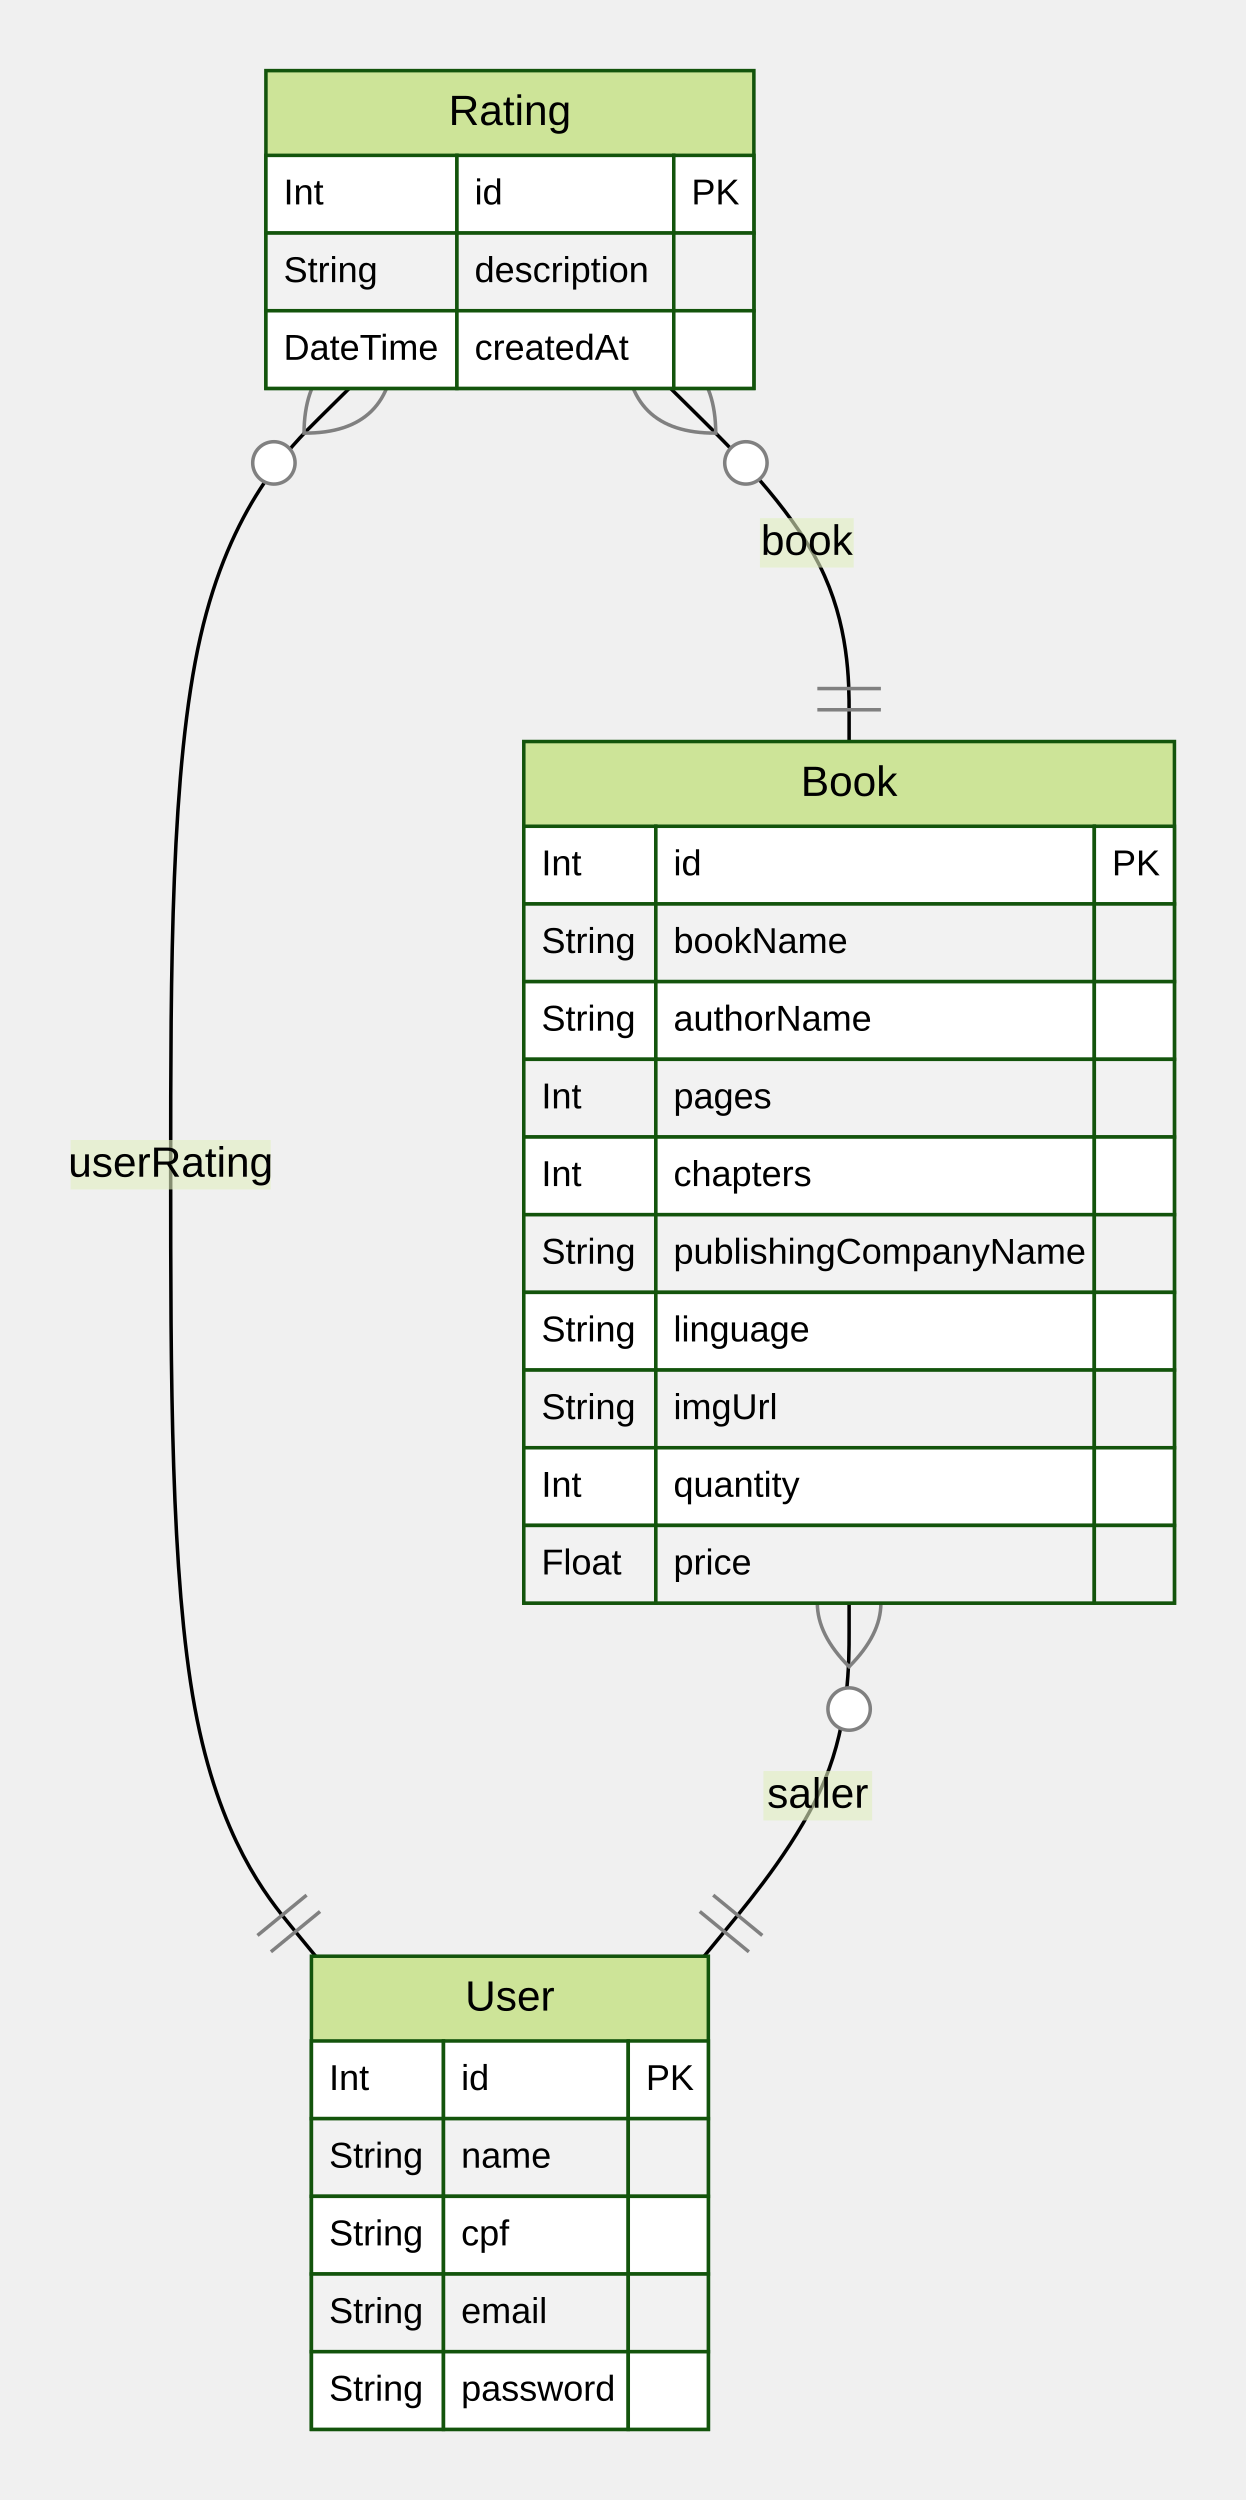
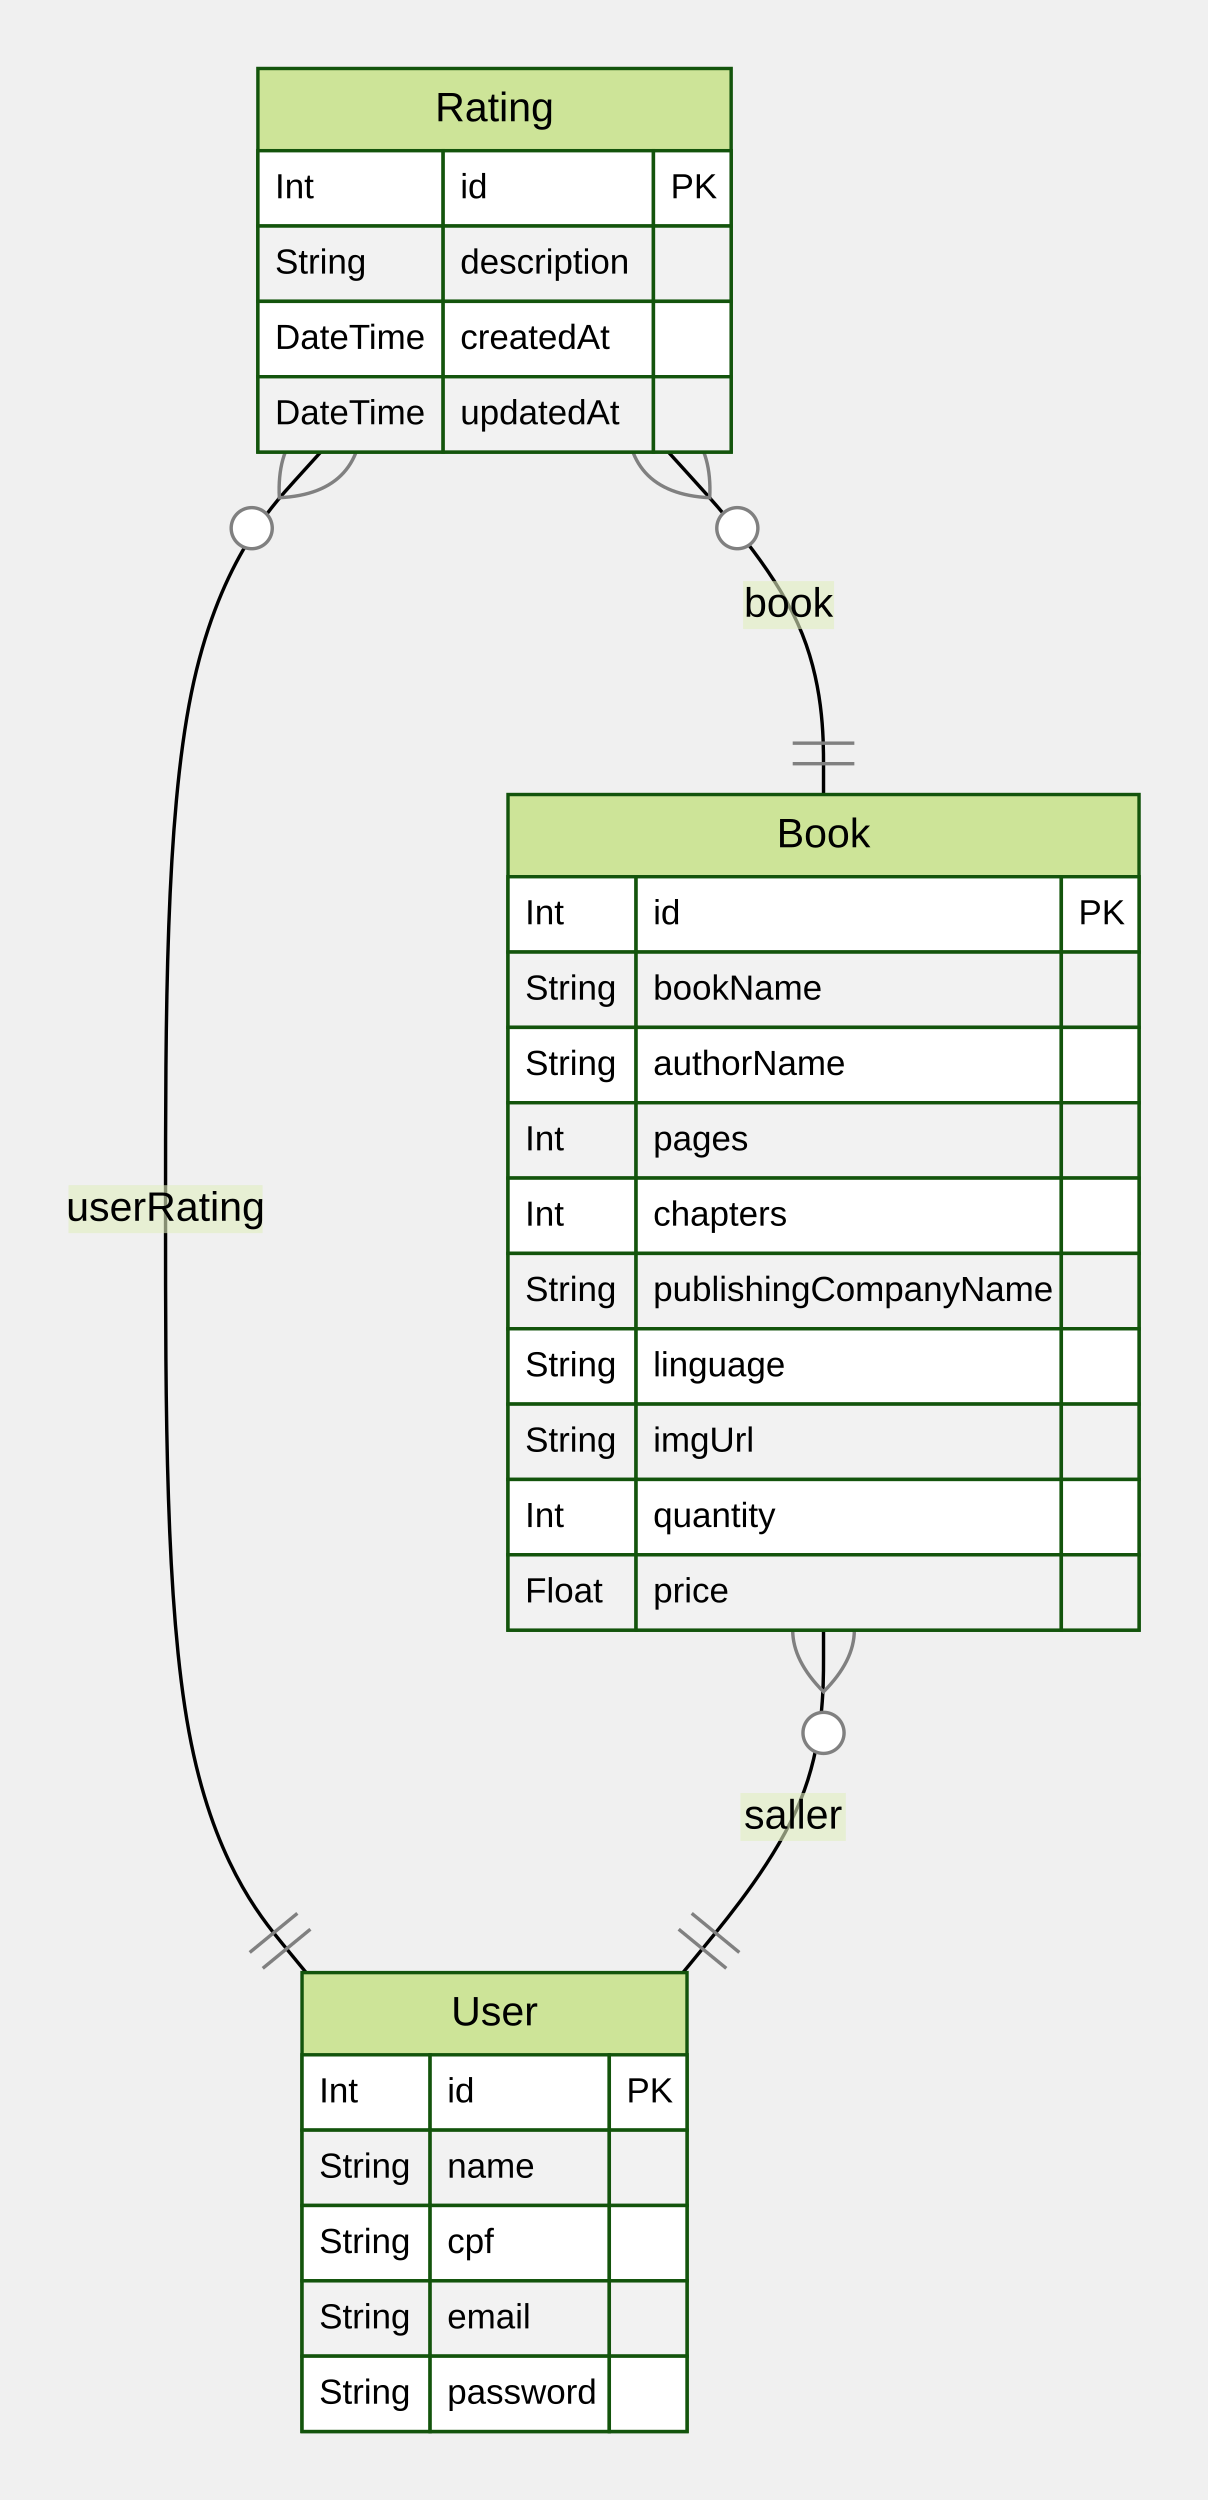
- <svg xmlns="http://www.w3.org/2000/svg" aria-labelledby="chart-title-mermaid-0 chart-desc-mermaid-0" role="img" viewBox="-55.307 0 352.6 708" style="max-width: 352.6px; background-color: white;" width="100%" id="mermaid-0">
+ <svg xmlns="http://www.w3.org/2000/svg" aria-labelledby="chart-title-mermaid-0 chart-desc-mermaid-0" role="img" viewBox="-55.307 0 352.6 730" style="max-width: 352.6px; background-color: white;" width="100%" id="mermaid-0">
  <style>#mermaid-0 {font-family:"trebuchet ms",verdana,arial,sans-serif;font-size:16px;fill:#000000;}#mermaid-0 .error-icon{fill:#552222;}#mermaid-0 .error-text{fill:#552222;stroke:#552222;}#mermaid-0 .edge-thickness-normal{stroke-width:2px;}#mermaid-0 .edge-thickness-thick{stroke-width:3.5px;}#mermaid-0 .edge-pattern-solid{stroke-dasharray:0;}#mermaid-0 .edge-pattern-dashed{stroke-dasharray:3;}#mermaid-0 .edge-pattern-dotted{stroke-dasharray:2;}#mermaid-0 .marker{fill:#000000;stroke:#000000;}#mermaid-0 .marker.cross{stroke:#000000;}#mermaid-0 svg{font-family:"trebuchet ms",verdana,arial,sans-serif;font-size:16px;}#mermaid-0 .entityBox{fill:#cde498;stroke:#13540c;}#mermaid-0 .attributeBoxOdd{fill:#ffffff;stroke:#13540c;}#mermaid-0 .attributeBoxEven{fill:#f2f2f2;stroke:#13540c;}#mermaid-0 .relationshipLabelBox{fill:hsl(78.158, 58.462%, 84.51%);opacity:0.7;background-color:hsl(78.158, 58.462%, 84.51%);}#mermaid-0 .relationshipLabelBox rect{opacity:0.5;}#mermaid-0 .relationshipLine{stroke:#000000;}#mermaid-0 :root{--mermaid-font-family:"trebuchet ms",verdana,arial,sans-serif;}</style>
  <g />
  <defs>
    <marker orient="auto" markerHeight="18" markerWidth="18" refY="9" refX="0" id="ONLY_ONE_START">
      <path d="M9,0 L9,18 M15,0 L15,18" fill="none" stroke="gray" />
    </marker>
  </defs>
  <defs>
    <marker orient="auto" markerHeight="18" markerWidth="18" refY="9" refX="18" id="ONLY_ONE_END">
      <path d="M3,0 L3,18 M9,0 L9,18" fill="none" stroke="gray" />
    </marker>
  </defs>
  <defs>
    <marker orient="auto" markerHeight="18" markerWidth="30" refY="9" refX="0" id="ZERO_OR_ONE_START">
      <circle r="6" cy="9" cx="21" fill="white" stroke="gray" />
      <path d="M9,0 L9,18" fill="none" stroke="gray" />
    </marker>
  </defs>
  <defs>
    <marker orient="auto" markerHeight="18" markerWidth="30" refY="9" refX="30" id="ZERO_OR_ONE_END">
      <circle r="6" cy="9" cx="9" fill="white" stroke="gray" />
      <path d="M21,0 L21,18" fill="none" stroke="gray" />
    </marker>
  </defs>
  <defs>
    <marker orient="auto" markerHeight="36" markerWidth="45" refY="18" refX="18" id="ONE_OR_MORE_START">
      <path d="M0,18 Q 18,0 36,18 Q 18,36 0,18 M42,9 L42,27" fill="none" stroke="gray" />
    </marker>
  </defs>
  <defs>
    <marker orient="auto" markerHeight="36" markerWidth="45" refY="18" refX="27" id="ONE_OR_MORE_END">
      <path d="M3,9 L3,27 M9,18 Q27,0 45,18 Q27,36 9,18" fill="none" stroke="gray" />
    </marker>
  </defs>
  <defs>
    <marker orient="auto" markerHeight="36" markerWidth="57" refY="18" refX="18" id="ZERO_OR_MORE_START">
      <circle r="6" cy="18" cx="48" fill="white" stroke="gray" />
      <path d="M0,18 Q18,0 36,18 Q18,36 0,18" fill="none" stroke="gray" />
    </marker>
  </defs>
  <defs>
    <marker orient="auto" markerHeight="36" markerWidth="57" refY="18" refX="39" id="ZERO_OR_MORE_END">
      <circle r="6" cy="18" cx="9" fill="white" stroke="gray" />
      <path d="M21,18 Q39,0 57,18 Q39,36 21,18" fill="none" stroke="gray" />
    </marker>
  </defs>
-   <path marker-start="url(#ZERO_OR_MORE_START)" marker-end="url(#ONLY_ONE_END)" fill="none" stroke="gray" d="M134.6,110L143.027,118.333C151.454,126.667,168.307,143.333,176.734,160C185.161,176.667,185.161,193.333,185.161,201.667L185.161,210" class="er relationshipLine" />
-   <path marker-start="url(#ZERO_OR_MORE_START)" marker-end="url(#ONLY_ONE_END)" fill="none" stroke="gray" d="M43.59,110L35.163,118.333C26.736,126.667,9.883,143.333,1.456,180.333C-6.971,217.333,-6.971,274.667,-6.971,332C-6.971,389.333,-6.971,446.667,-0.129,483.667C6.714,520.667,20.398,537.333,27.241,545.667L34.083,554" class="er relationshipLine" />
-   <path marker-start="url(#ZERO_OR_MORE_START)" marker-end="url(#ONLY_ONE_END)" fill="none" stroke="gray" d="M185.161,454L185.161,462.333C185.161,470.667,185.161,487.333,178.319,504C171.477,520.667,157.792,537.333,150.95,545.667L144.107,554" class="er relationshipLine" />
-   <g transform="translate(32.88943,554 )" id="User">
+   <path marker-start="url(#ZERO_OR_MORE_START)" marker-end="url(#ONLY_ONE_END)" fill="none" stroke="gray" d="M139.847,132L147.399,140.333C154.952,148.667,170.056,165.333,177.609,182C185.161,198.667,185.161,215.333,185.161,223.667L185.161,232" class="er relationshipLine" />
+   <path marker-start="url(#ZERO_OR_MORE_START)" marker-end="url(#ONLY_ONE_END)" fill="none" stroke="gray" d="M38.343,132L30.791,140.333C23.238,148.667,8.134,165.333,0.581,202.333C-6.971,239.333,-6.971,296.667,-6.971,354C-6.971,411.333,-6.971,468.667,-0.129,505.667C6.714,542.667,20.398,559.333,27.241,567.667L34.083,576" class="er relationshipLine" />
+   <path marker-start="url(#ZERO_OR_MORE_START)" marker-end="url(#ONLY_ONE_END)" fill="none" stroke="gray" d="M185.161,476L185.161,484.333C185.161,492.667,185.161,509.333,178.319,526C171.477,542.667,157.792,559.333,150.95,567.667L144.107,576" class="er relationshipLine" />
+   <g transform="translate(32.88943,576 )" id="User">
    <rect height="134" width="112.411" y="0" x="0" stroke="gray" fill-opacity="100%" fill="honeydew" class="er entityBox" />
    <text transform="translate(56.20561,12)" style="font-family: &quot;trebuchet ms&quot;, verdana, arial, sans-serif;; font-size: 12px" text-anchor="middle" dominant-baseline="middle" y="0" x="0" id="entity-User" class="er entityLabel">User</text>
    <rect height="22" width="37.396" y="24" x="0" stroke="gray" fill-opacity="100%" fill="honeydew" class="er attributeBoxOdd" />
    <text transform="translate(5,35)" style="font-family: &quot;trebuchet ms&quot;, verdana, arial, sans-serif;; font-size: 10.2px" text-anchor="left" dominant-baseline="middle" y="0" x="0" id="entity-User-attr-1-type" class="er entityLabel">Int</text>
    <rect height="22" width="52.327" y="24" x="37.396" stroke="gray" fill-opacity="100%" fill="honeydew" class="er attributeBoxOdd" />
    <text transform="translate(42.39606,35)" style="font-family: &quot;trebuchet ms&quot;, verdana, arial, sans-serif;; font-size: 10.2px" text-anchor="left" dominant-baseline="middle" y="0" x="0" id="entity-User-attr-1-name" class="er entityLabel">id</text>
    <rect height="22" width="22.688" y="24" x="89.724" stroke="gray" fill-opacity="100%" fill="honeydew" class="er attributeBoxOdd" />
    <text transform="translate(94.72354,35)" style="font-family: &quot;trebuchet ms&quot;, verdana, arial, sans-serif;; font-size: 10.2px" text-anchor="left" dominant-baseline="middle" y="0" x="0" id="entity-User-attr-1-key" class="er entityLabel">PK</text>
    <rect height="22" width="37.396" y="46" x="0" stroke="gray" fill-opacity="100%" fill="honeydew" class="er attributeBoxEven" />
    <text transform="translate(5,57)" style="font-family: &quot;trebuchet ms&quot;, verdana, arial, sans-serif;; font-size: 10.2px" text-anchor="left" dominant-baseline="middle" y="0" x="0" id="entity-User-attr-2-type" class="er entityLabel">String</text>
    <rect height="22" width="52.327" y="46" x="37.396" stroke="gray" fill-opacity="100%" fill="honeydew" class="er attributeBoxEven" />
    <text transform="translate(42.39606,57)" style="font-family: &quot;trebuchet ms&quot;, verdana, arial, sans-serif;; font-size: 10.2px" text-anchor="left" dominant-baseline="middle" y="0" x="0" id="entity-User-attr-2-name" class="er entityLabel">name</text>
    <rect height="22" width="22.688" y="46" x="89.724" stroke="gray" fill-opacity="100%" fill="honeydew" class="er attributeBoxEven" />
    <text transform="translate(94.72354,57)" style="font-family: &quot;trebuchet ms&quot;, verdana, arial, sans-serif;; font-size: 10.2px" text-anchor="left" dominant-baseline="middle" y="0" x="0" id="entity-User-attr-2-key" class="er entityLabel" />
    <rect height="22" width="37.396" y="68" x="0" stroke="gray" fill-opacity="100%" fill="honeydew" class="er attributeBoxOdd" />
    <text transform="translate(5,79)" style="font-family: &quot;trebuchet ms&quot;, verdana, arial, sans-serif;; font-size: 10.2px" text-anchor="left" dominant-baseline="middle" y="0" x="0" id="entity-User-attr-3-type" class="er entityLabel">String</text>
    <rect height="22" width="52.327" y="68" x="37.396" stroke="gray" fill-opacity="100%" fill="honeydew" class="er attributeBoxOdd" />
    <text transform="translate(42.39606,79)" style="font-family: &quot;trebuchet ms&quot;, verdana, arial, sans-serif;; font-size: 10.2px" text-anchor="left" dominant-baseline="middle" y="0" x="0" id="entity-User-attr-3-name" class="er entityLabel">cpf</text>
    <rect height="22" width="22.688" y="68" x="89.724" stroke="gray" fill-opacity="100%" fill="honeydew" class="er attributeBoxOdd" />
    <text transform="translate(94.72354,79)" style="font-family: &quot;trebuchet ms&quot;, verdana, arial, sans-serif;; font-size: 10.2px" text-anchor="left" dominant-baseline="middle" y="0" x="0" id="entity-User-attr-3-key" class="er entityLabel" />
    <rect height="22" width="37.396" y="90" x="0" stroke="gray" fill-opacity="100%" fill="honeydew" class="er attributeBoxEven" />
    <text transform="translate(5,101)" style="font-family: &quot;trebuchet ms&quot;, verdana, arial, sans-serif;; font-size: 10.2px" text-anchor="left" dominant-baseline="middle" y="0" x="0" id="entity-User-attr-4-type" class="er entityLabel">String</text>
    <rect height="22" width="52.327" y="90" x="37.396" stroke="gray" fill-opacity="100%" fill="honeydew" class="er attributeBoxEven" />
    <text transform="translate(42.39606,101)" style="font-family: &quot;trebuchet ms&quot;, verdana, arial, sans-serif;; font-size: 10.2px" text-anchor="left" dominant-baseline="middle" y="0" x="0" id="entity-User-attr-4-name" class="er entityLabel">email</text>
    <rect height="22" width="22.688" y="90" x="89.724" stroke="gray" fill-opacity="100%" fill="honeydew" class="er attributeBoxEven" />
    <text transform="translate(94.72354,101)" style="font-family: &quot;trebuchet ms&quot;, verdana, arial, sans-serif;; font-size: 10.2px" text-anchor="left" dominant-baseline="middle" y="0" x="0" id="entity-User-attr-4-key" class="er entityLabel" />
    <rect height="22" width="37.396" y="112" x="0" stroke="gray" fill-opacity="100%" fill="honeydew" class="er attributeBoxOdd" />
    <text transform="translate(5,123)" style="font-family: &quot;trebuchet ms&quot;, verdana, arial, sans-serif;; font-size: 10.2px" text-anchor="left" dominant-baseline="middle" y="0" x="0" id="entity-User-attr-5-type" class="er entityLabel">String</text>
    <rect height="22" width="52.327" y="112" x="37.396" stroke="gray" fill-opacity="100%" fill="honeydew" class="er attributeBoxOdd" />
    <text transform="translate(42.39606,123)" style="font-family: &quot;trebuchet ms&quot;, verdana, arial, sans-serif;; font-size: 10.2px" text-anchor="left" dominant-baseline="middle" y="0" x="0" id="entity-User-attr-5-name" class="er entityLabel">password</text>
    <rect height="22" width="22.688" y="112" x="89.724" stroke="gray" fill-opacity="100%" fill="honeydew" class="er attributeBoxOdd" />
    <text transform="translate(94.72354,123)" style="font-family: &quot;trebuchet ms&quot;, verdana, arial, sans-serif;; font-size: 10.2px" text-anchor="left" dominant-baseline="middle" y="0" x="0" id="entity-User-attr-5-key" class="er entityLabel" />
  </g>
  <g transform="translate(20,20 )" id="Rating">
-     <rect height="90" width="138.19" y="0" x="0" stroke="gray" fill-opacity="100%" fill="honeydew" class="er entityBox" />
+     <rect height="112" width="138.19" y="0" x="0" stroke="gray" fill-opacity="100%" fill="honeydew" class="er entityBox" />
    <text transform="translate(69.09504,12)" style="font-family: &quot;trebuchet ms&quot;, verdana, arial, sans-serif;; font-size: 12px" text-anchor="middle" dominant-baseline="middle" y="0" x="0" id="entity-Rating" class="er entityLabel">Rating</text>
    <rect height="22" width="54.096" y="24" x="0" stroke="gray" fill-opacity="100%" fill="honeydew" class="er attributeBoxOdd" />
    <text transform="translate(5,35)" style="font-family: &quot;trebuchet ms&quot;, verdana, arial, sans-serif;; font-size: 10.2px" text-anchor="left" dominant-baseline="middle" y="0" x="0" id="entity-Rating-attr-1-type" class="er entityLabel">Int</text>
    <rect height="22" width="61.407" y="24" x="54.096" stroke="gray" fill-opacity="100%" fill="honeydew" class="er attributeBoxOdd" />
    <text transform="translate(59.09555,35)" style="font-family: &quot;trebuchet ms&quot;, verdana, arial, sans-serif;; font-size: 10.2px" text-anchor="left" dominant-baseline="middle" y="0" x="0" id="entity-Rating-attr-1-name" class="er entityLabel">id</text>
    <rect height="22" width="22.688" y="24" x="115.502" stroke="gray" fill-opacity="100%" fill="honeydew" class="er attributeBoxOdd" />
    <text transform="translate(120.5024,35)" style="font-family: &quot;trebuchet ms&quot;, verdana, arial, sans-serif;; font-size: 10.2px" text-anchor="left" dominant-baseline="middle" y="0" x="0" id="entity-Rating-attr-1-key" class="er entityLabel">PK</text>
    <rect height="22" width="54.096" y="46" x="0" stroke="gray" fill-opacity="100%" fill="honeydew" class="er attributeBoxEven" />
    <text transform="translate(5,57)" style="font-family: &quot;trebuchet ms&quot;, verdana, arial, sans-serif;; font-size: 10.2px" text-anchor="left" dominant-baseline="middle" y="0" x="0" id="entity-Rating-attr-2-type" class="er entityLabel">String</text>
    <rect height="22" width="61.407" y="46" x="54.096" stroke="gray" fill-opacity="100%" fill="honeydew" class="er attributeBoxEven" />
    <text transform="translate(59.09555,57)" style="font-family: &quot;trebuchet ms&quot;, verdana, arial, sans-serif;; font-size: 10.2px" text-anchor="left" dominant-baseline="middle" y="0" x="0" id="entity-Rating-attr-2-name" class="er entityLabel">description</text>
    <rect height="22" width="22.688" y="46" x="115.502" stroke="gray" fill-opacity="100%" fill="honeydew" class="er attributeBoxEven" />
    <text transform="translate(120.5024,57)" style="font-family: &quot;trebuchet ms&quot;, verdana, arial, sans-serif;; font-size: 10.2px" text-anchor="left" dominant-baseline="middle" y="0" x="0" id="entity-Rating-attr-2-key" class="er entityLabel" />
    <rect height="22" width="54.096" y="68" x="0" stroke="gray" fill-opacity="100%" fill="honeydew" class="er attributeBoxOdd" />
    <text transform="translate(5,79)" style="font-family: &quot;trebuchet ms&quot;, verdana, arial, sans-serif;; font-size: 10.2px" text-anchor="left" dominant-baseline="middle" y="0" x="0" id="entity-Rating-attr-3-type" class="er entityLabel">DateTime</text>
    <rect height="22" width="61.407" y="68" x="54.096" stroke="gray" fill-opacity="100%" fill="honeydew" class="er attributeBoxOdd" />
    <text transform="translate(59.09555,79)" style="font-family: &quot;trebuchet ms&quot;, verdana, arial, sans-serif;; font-size: 10.2px" text-anchor="left" dominant-baseline="middle" y="0" x="0" id="entity-Rating-attr-3-name" class="er entityLabel">createdAt</text>
    <rect height="22" width="22.688" y="68" x="115.502" stroke="gray" fill-opacity="100%" fill="honeydew" class="er attributeBoxOdd" />
    <text transform="translate(120.5024,79)" style="font-family: &quot;trebuchet ms&quot;, verdana, arial, sans-serif;; font-size: 10.2px" text-anchor="left" dominant-baseline="middle" y="0" x="0" id="entity-Rating-attr-3-key" class="er entityLabel" />
+     <rect height="22" width="54.096" y="90" x="0" stroke="gray" fill-opacity="100%" fill="honeydew" class="er attributeBoxEven" />
+     <text transform="translate(5,101)" style="font-family: &quot;trebuchet ms&quot;, verdana, arial, sans-serif;; font-size: 10.2px" text-anchor="left" dominant-baseline="middle" y="0" x="0" id="entity-Rating-attr-4-type" class="er entityLabel">DateTime</text>
+     <rect height="22" width="61.407" y="90" x="54.096" stroke="gray" fill-opacity="100%" fill="honeydew" class="er attributeBoxEven" />
+     <text transform="translate(59.09555,101)" style="font-family: &quot;trebuchet ms&quot;, verdana, arial, sans-serif;; font-size: 10.2px" text-anchor="left" dominant-baseline="middle" y="0" x="0" id="entity-Rating-attr-4-name" class="er entityLabel">updatedAt</text>
+     <rect height="22" width="22.688" y="90" x="115.502" stroke="gray" fill-opacity="100%" fill="honeydew" class="er attributeBoxEven" />
+     <text transform="translate(120.5024,101)" style="font-family: &quot;trebuchet ms&quot;, verdana, arial, sans-serif;; font-size: 10.2px" text-anchor="left" dominant-baseline="middle" y="0" x="0" id="entity-Rating-attr-4-key" class="er entityLabel" />
  </g>
-   <g transform="translate(93.02895,210 )" id="Book">
+   <g transform="translate(93.02895,232 )" id="Book">
    <rect height="244" width="184.264" y="0" x="0" stroke="gray" fill-opacity="100%" fill="honeydew" class="er entityBox" />
    <text transform="translate(92.13219,12)" style="font-family: &quot;trebuchet ms&quot;, verdana, arial, sans-serif;; font-size: 12px" text-anchor="middle" dominant-baseline="middle" y="0" x="0" id="entity-Book" class="er entityLabel">Book</text>
    <rect height="22" width="37.396" y="24" x="0" stroke="gray" fill-opacity="100%" fill="honeydew" class="er attributeBoxOdd" />
    <text transform="translate(5,35)" style="font-family: &quot;trebuchet ms&quot;, verdana, arial, sans-serif;; font-size: 10.2px" text-anchor="left" dominant-baseline="middle" y="0" x="0" id="entity-Book-attr-1-type" class="er entityLabel">Int</text>
    <rect height="22" width="124.181" y="24" x="37.396" stroke="gray" fill-opacity="100%" fill="honeydew" class="er attributeBoxOdd" />
    <text transform="translate(42.39606,35)" style="font-family: &quot;trebuchet ms&quot;, verdana, arial, sans-serif;; font-size: 10.2px" text-anchor="left" dominant-baseline="middle" y="0" x="0" id="entity-Book-attr-1-name" class="er entityLabel">id</text>
    <rect height="22" width="22.688" y="24" x="161.577" stroke="gray" fill-opacity="100%" fill="honeydew" class="er attributeBoxOdd" />
    <text transform="translate(166.5767,35)" style="font-family: &quot;trebuchet ms&quot;, verdana, arial, sans-serif;; font-size: 10.2px" text-anchor="left" dominant-baseline="middle" y="0" x="0" id="entity-Book-attr-1-key" class="er entityLabel">PK</text>
    <rect height="22" width="37.396" y="46" x="0" stroke="gray" fill-opacity="100%" fill="honeydew" class="er attributeBoxEven" />
    <text transform="translate(5,57)" style="font-family: &quot;trebuchet ms&quot;, verdana, arial, sans-serif;; font-size: 10.2px" text-anchor="left" dominant-baseline="middle" y="0" x="0" id="entity-Book-attr-2-type" class="er entityLabel">String</text>
    <rect height="22" width="124.181" y="46" x="37.396" stroke="gray" fill-opacity="100%" fill="honeydew" class="er attributeBoxEven" />
    <text transform="translate(42.39606,57)" style="font-family: &quot;trebuchet ms&quot;, verdana, arial, sans-serif;; font-size: 10.2px" text-anchor="left" dominant-baseline="middle" y="0" x="0" id="entity-Book-attr-2-name" class="er entityLabel">bookName</text>
    <rect height="22" width="22.688" y="46" x="161.577" stroke="gray" fill-opacity="100%" fill="honeydew" class="er attributeBoxEven" />
    <text transform="translate(166.5767,57)" style="font-family: &quot;trebuchet ms&quot;, verdana, arial, sans-serif;; font-size: 10.2px" text-anchor="left" dominant-baseline="middle" y="0" x="0" id="entity-Book-attr-2-key" class="er entityLabel" />
    <rect height="22" width="37.396" y="68" x="0" stroke="gray" fill-opacity="100%" fill="honeydew" class="er attributeBoxOdd" />
    <text transform="translate(5,79)" style="font-family: &quot;trebuchet ms&quot;, verdana, arial, sans-serif;; font-size: 10.2px" text-anchor="left" dominant-baseline="middle" y="0" x="0" id="entity-Book-attr-3-type" class="er entityLabel">String</text>
    <rect height="22" width="124.181" y="68" x="37.396" stroke="gray" fill-opacity="100%" fill="honeydew" class="er attributeBoxOdd" />
    <text transform="translate(42.39606,79)" style="font-family: &quot;trebuchet ms&quot;, verdana, arial, sans-serif;; font-size: 10.2px" text-anchor="left" dominant-baseline="middle" y="0" x="0" id="entity-Book-attr-3-name" class="er entityLabel">authorName</text>
    <rect height="22" width="22.688" y="68" x="161.577" stroke="gray" fill-opacity="100%" fill="honeydew" class="er attributeBoxOdd" />
    <text transform="translate(166.5767,79)" style="font-family: &quot;trebuchet ms&quot;, verdana, arial, sans-serif;; font-size: 10.2px" text-anchor="left" dominant-baseline="middle" y="0" x="0" id="entity-Book-attr-3-key" class="er entityLabel" />
    <rect height="22" width="37.396" y="90" x="0" stroke="gray" fill-opacity="100%" fill="honeydew" class="er attributeBoxEven" />
    <text transform="translate(5,101)" style="font-family: &quot;trebuchet ms&quot;, verdana, arial, sans-serif;; font-size: 10.2px" text-anchor="left" dominant-baseline="middle" y="0" x="0" id="entity-Book-attr-4-type" class="er entityLabel">Int</text>
    <rect height="22" width="124.181" y="90" x="37.396" stroke="gray" fill-opacity="100%" fill="honeydew" class="er attributeBoxEven" />
    <text transform="translate(42.39606,101)" style="font-family: &quot;trebuchet ms&quot;, verdana, arial, sans-serif;; font-size: 10.2px" text-anchor="left" dominant-baseline="middle" y="0" x="0" id="entity-Book-attr-4-name" class="er entityLabel">pages</text>
    <rect height="22" width="22.688" y="90" x="161.577" stroke="gray" fill-opacity="100%" fill="honeydew" class="er attributeBoxEven" />
    <text transform="translate(166.5767,101)" style="font-family: &quot;trebuchet ms&quot;, verdana, arial, sans-serif;; font-size: 10.2px" text-anchor="left" dominant-baseline="middle" y="0" x="0" id="entity-Book-attr-4-key" class="er entityLabel" />
    <rect height="22" width="37.396" y="112" x="0" stroke="gray" fill-opacity="100%" fill="honeydew" class="er attributeBoxOdd" />
    <text transform="translate(5,123)" style="font-family: &quot;trebuchet ms&quot;, verdana, arial, sans-serif;; font-size: 10.2px" text-anchor="left" dominant-baseline="middle" y="0" x="0" id="entity-Book-attr-5-type" class="er entityLabel">Int</text>
    <rect height="22" width="124.181" y="112" x="37.396" stroke="gray" fill-opacity="100%" fill="honeydew" class="er attributeBoxOdd" />
    <text transform="translate(42.39606,123)" style="font-family: &quot;trebuchet ms&quot;, verdana, arial, sans-serif;; font-size: 10.2px" text-anchor="left" dominant-baseline="middle" y="0" x="0" id="entity-Book-attr-5-name" class="er entityLabel">chapters</text>
    <rect height="22" width="22.688" y="112" x="161.577" stroke="gray" fill-opacity="100%" fill="honeydew" class="er attributeBoxOdd" />
    <text transform="translate(166.5767,123)" style="font-family: &quot;trebuchet ms&quot;, verdana, arial, sans-serif;; font-size: 10.2px" text-anchor="left" dominant-baseline="middle" y="0" x="0" id="entity-Book-attr-5-key" class="er entityLabel" />
    <rect height="22" width="37.396" y="134" x="0" stroke="gray" fill-opacity="100%" fill="honeydew" class="er attributeBoxEven" />
    <text transform="translate(5,145)" style="font-family: &quot;trebuchet ms&quot;, verdana, arial, sans-serif;; font-size: 10.2px" text-anchor="left" dominant-baseline="middle" y="0" x="0" id="entity-Book-attr-6-type" class="er entityLabel">String</text>
    <rect height="22" width="124.181" y="134" x="37.396" stroke="gray" fill-opacity="100%" fill="honeydew" class="er attributeBoxEven" />
    <text transform="translate(42.39606,145)" style="font-family: &quot;trebuchet ms&quot;, verdana, arial, sans-serif;; font-size: 10.2px" text-anchor="left" dominant-baseline="middle" y="0" x="0" id="entity-Book-attr-6-name" class="er entityLabel">publishingCompanyName</text>
    <rect height="22" width="22.688" y="134" x="161.577" stroke="gray" fill-opacity="100%" fill="honeydew" class="er attributeBoxEven" />
    <text transform="translate(166.5767,145)" style="font-family: &quot;trebuchet ms&quot;, verdana, arial, sans-serif;; font-size: 10.2px" text-anchor="left" dominant-baseline="middle" y="0" x="0" id="entity-Book-attr-6-key" class="er entityLabel" />
    <rect height="22" width="37.396" y="156" x="0" stroke="gray" fill-opacity="100%" fill="honeydew" class="er attributeBoxOdd" />
    <text transform="translate(5,167)" style="font-family: &quot;trebuchet ms&quot;, verdana, arial, sans-serif;; font-size: 10.2px" text-anchor="left" dominant-baseline="middle" y="0" x="0" id="entity-Book-attr-7-type" class="er entityLabel">String</text>
    <rect height="22" width="124.181" y="156" x="37.396" stroke="gray" fill-opacity="100%" fill="honeydew" class="er attributeBoxOdd" />
    <text transform="translate(42.39606,167)" style="font-family: &quot;trebuchet ms&quot;, verdana, arial, sans-serif;; font-size: 10.2px" text-anchor="left" dominant-baseline="middle" y="0" x="0" id="entity-Book-attr-7-name" class="er entityLabel">linguage</text>
    <rect height="22" width="22.688" y="156" x="161.577" stroke="gray" fill-opacity="100%" fill="honeydew" class="er attributeBoxOdd" />
    <text transform="translate(166.5767,167)" style="font-family: &quot;trebuchet ms&quot;, verdana, arial, sans-serif;; font-size: 10.2px" text-anchor="left" dominant-baseline="middle" y="0" x="0" id="entity-Book-attr-7-key" class="er entityLabel" />
    <rect height="22" width="37.396" y="178" x="0" stroke="gray" fill-opacity="100%" fill="honeydew" class="er attributeBoxEven" />
    <text transform="translate(5,189)" style="font-family: &quot;trebuchet ms&quot;, verdana, arial, sans-serif;; font-size: 10.2px" text-anchor="left" dominant-baseline="middle" y="0" x="0" id="entity-Book-attr-8-type" class="er entityLabel">String</text>
    <rect height="22" width="124.181" y="178" x="37.396" stroke="gray" fill-opacity="100%" fill="honeydew" class="er attributeBoxEven" />
    <text transform="translate(42.39606,189)" style="font-family: &quot;trebuchet ms&quot;, verdana, arial, sans-serif;; font-size: 10.2px" text-anchor="left" dominant-baseline="middle" y="0" x="0" id="entity-Book-attr-8-name" class="er entityLabel">imgUrl</text>
    <rect height="22" width="22.688" y="178" x="161.577" stroke="gray" fill-opacity="100%" fill="honeydew" class="er attributeBoxEven" />
    <text transform="translate(166.5767,189)" style="font-family: &quot;trebuchet ms&quot;, verdana, arial, sans-serif;; font-size: 10.2px" text-anchor="left" dominant-baseline="middle" y="0" x="0" id="entity-Book-attr-8-key" class="er entityLabel" />
    <rect height="22" width="37.396" y="200" x="0" stroke="gray" fill-opacity="100%" fill="honeydew" class="er attributeBoxOdd" />
    <text transform="translate(5,211)" style="font-family: &quot;trebuchet ms&quot;, verdana, arial, sans-serif;; font-size: 10.2px" text-anchor="left" dominant-baseline="middle" y="0" x="0" id="entity-Book-attr-9-type" class="er entityLabel">Int</text>
    <rect height="22" width="124.181" y="200" x="37.396" stroke="gray" fill-opacity="100%" fill="honeydew" class="er attributeBoxOdd" />
    <text transform="translate(42.39606,211)" style="font-family: &quot;trebuchet ms&quot;, verdana, arial, sans-serif;; font-size: 10.2px" text-anchor="left" dominant-baseline="middle" y="0" x="0" id="entity-Book-attr-9-name" class="er entityLabel">quantity</text>
    <rect height="22" width="22.688" y="200" x="161.577" stroke="gray" fill-opacity="100%" fill="honeydew" class="er attributeBoxOdd" />
    <text transform="translate(166.5767,211)" style="font-family: &quot;trebuchet ms&quot;, verdana, arial, sans-serif;; font-size: 10.2px" text-anchor="left" dominant-baseline="middle" y="0" x="0" id="entity-Book-attr-9-key" class="er entityLabel" />
    <rect height="22" width="37.396" y="222" x="0" stroke="gray" fill-opacity="100%" fill="honeydew" class="er attributeBoxEven" />
    <text transform="translate(5,233)" style="font-family: &quot;trebuchet ms&quot;, verdana, arial, sans-serif;; font-size: 10.2px" text-anchor="left" dominant-baseline="middle" y="0" x="0" id="entity-Book-attr-10-type" class="er entityLabel">Float</text>
    <rect height="22" width="124.181" y="222" x="37.396" stroke="gray" fill-opacity="100%" fill="honeydew" class="er attributeBoxEven" />
    <text transform="translate(42.39606,233)" style="font-family: &quot;trebuchet ms&quot;, verdana, arial, sans-serif;; font-size: 10.2px" text-anchor="left" dominant-baseline="middle" y="0" x="0" id="entity-Book-attr-10-name" class="er entityLabel">price</text>
    <rect height="22" width="22.688" y="222" x="161.577" stroke="gray" fill-opacity="100%" fill="honeydew" class="er attributeBoxEven" />
    <text transform="translate(166.5767,233)" style="font-family: &quot;trebuchet ms&quot;, verdana, arial, sans-serif;; font-size: 10.2px" text-anchor="left" dominant-baseline="middle" y="0" x="0" id="entity-Book-attr-10-key" class="er entityLabel" />
  </g>
-   <rect fill-opacity="85%" fill="white" height="14" width="26.564" y="146.734" x="159.91" class="er relationshipLabelBox" />
-   <text style="font-family: &quot;trebuchet ms&quot;, verdana, arial, sans-serif;; font-size: 12px" dominant-baseline="middle" text-anchor="middle" y="153.734" x="173.192" id="rel1" class="er relationshipLabel">book</text>
-   <rect fill-opacity="85%" fill="white" height="14" width="56.672" y="322.846" x="-35.307" class="er relationshipLabelBox" />
-   <text style="font-family: &quot;trebuchet ms&quot;, verdana, arial, sans-serif;; font-size: 12px" dominant-baseline="middle" text-anchor="middle" y="329.846" x="-6.971" id="rel2" class="er relationshipLabel">userRating</text>
-   <rect fill-opacity="85%" fill="white" height="14" width="30.785" y="501.551" x="160.895" class="er relationshipLabelBox" />
-   <text style="font-family: &quot;trebuchet ms&quot;, verdana, arial, sans-serif;; font-size: 12px" dominant-baseline="middle" text-anchor="middle" y="508.551" x="176.287" id="rel3" class="er relationshipLabel">saller</text>
+   <rect fill-opacity="85%" fill="white" height="14" width="26.564" y="169.683" x="161.673" class="er relationshipLabelBox" />
+   <text style="font-family: &quot;trebuchet ms&quot;, verdana, arial, sans-serif;; font-size: 12px" dominant-baseline="middle" text-anchor="middle" y="176.683" x="174.955" id="rel1" class="er relationshipLabel">book</text>
+   <rect fill-opacity="85%" fill="white" height="14" width="56.672" y="346.072" x="-35.307" class="er relationshipLabelBox" />
+   <text style="font-family: &quot;trebuchet ms&quot;, verdana, arial, sans-serif;; font-size: 12px" dominant-baseline="middle" text-anchor="middle" y="353.072" x="-6.971" id="rel2" class="er relationshipLabel">userRating</text>
+   <rect fill-opacity="85%" fill="white" height="14" width="30.785" y="523.551" x="160.895" class="er relationshipLabelBox" />
+   <text style="font-family: &quot;trebuchet ms&quot;, verdana, arial, sans-serif;; font-size: 12px" dominant-baseline="middle" text-anchor="middle" y="530.551" x="176.287" id="rel3" class="er relationshipLabel">saller</text>
</svg>
